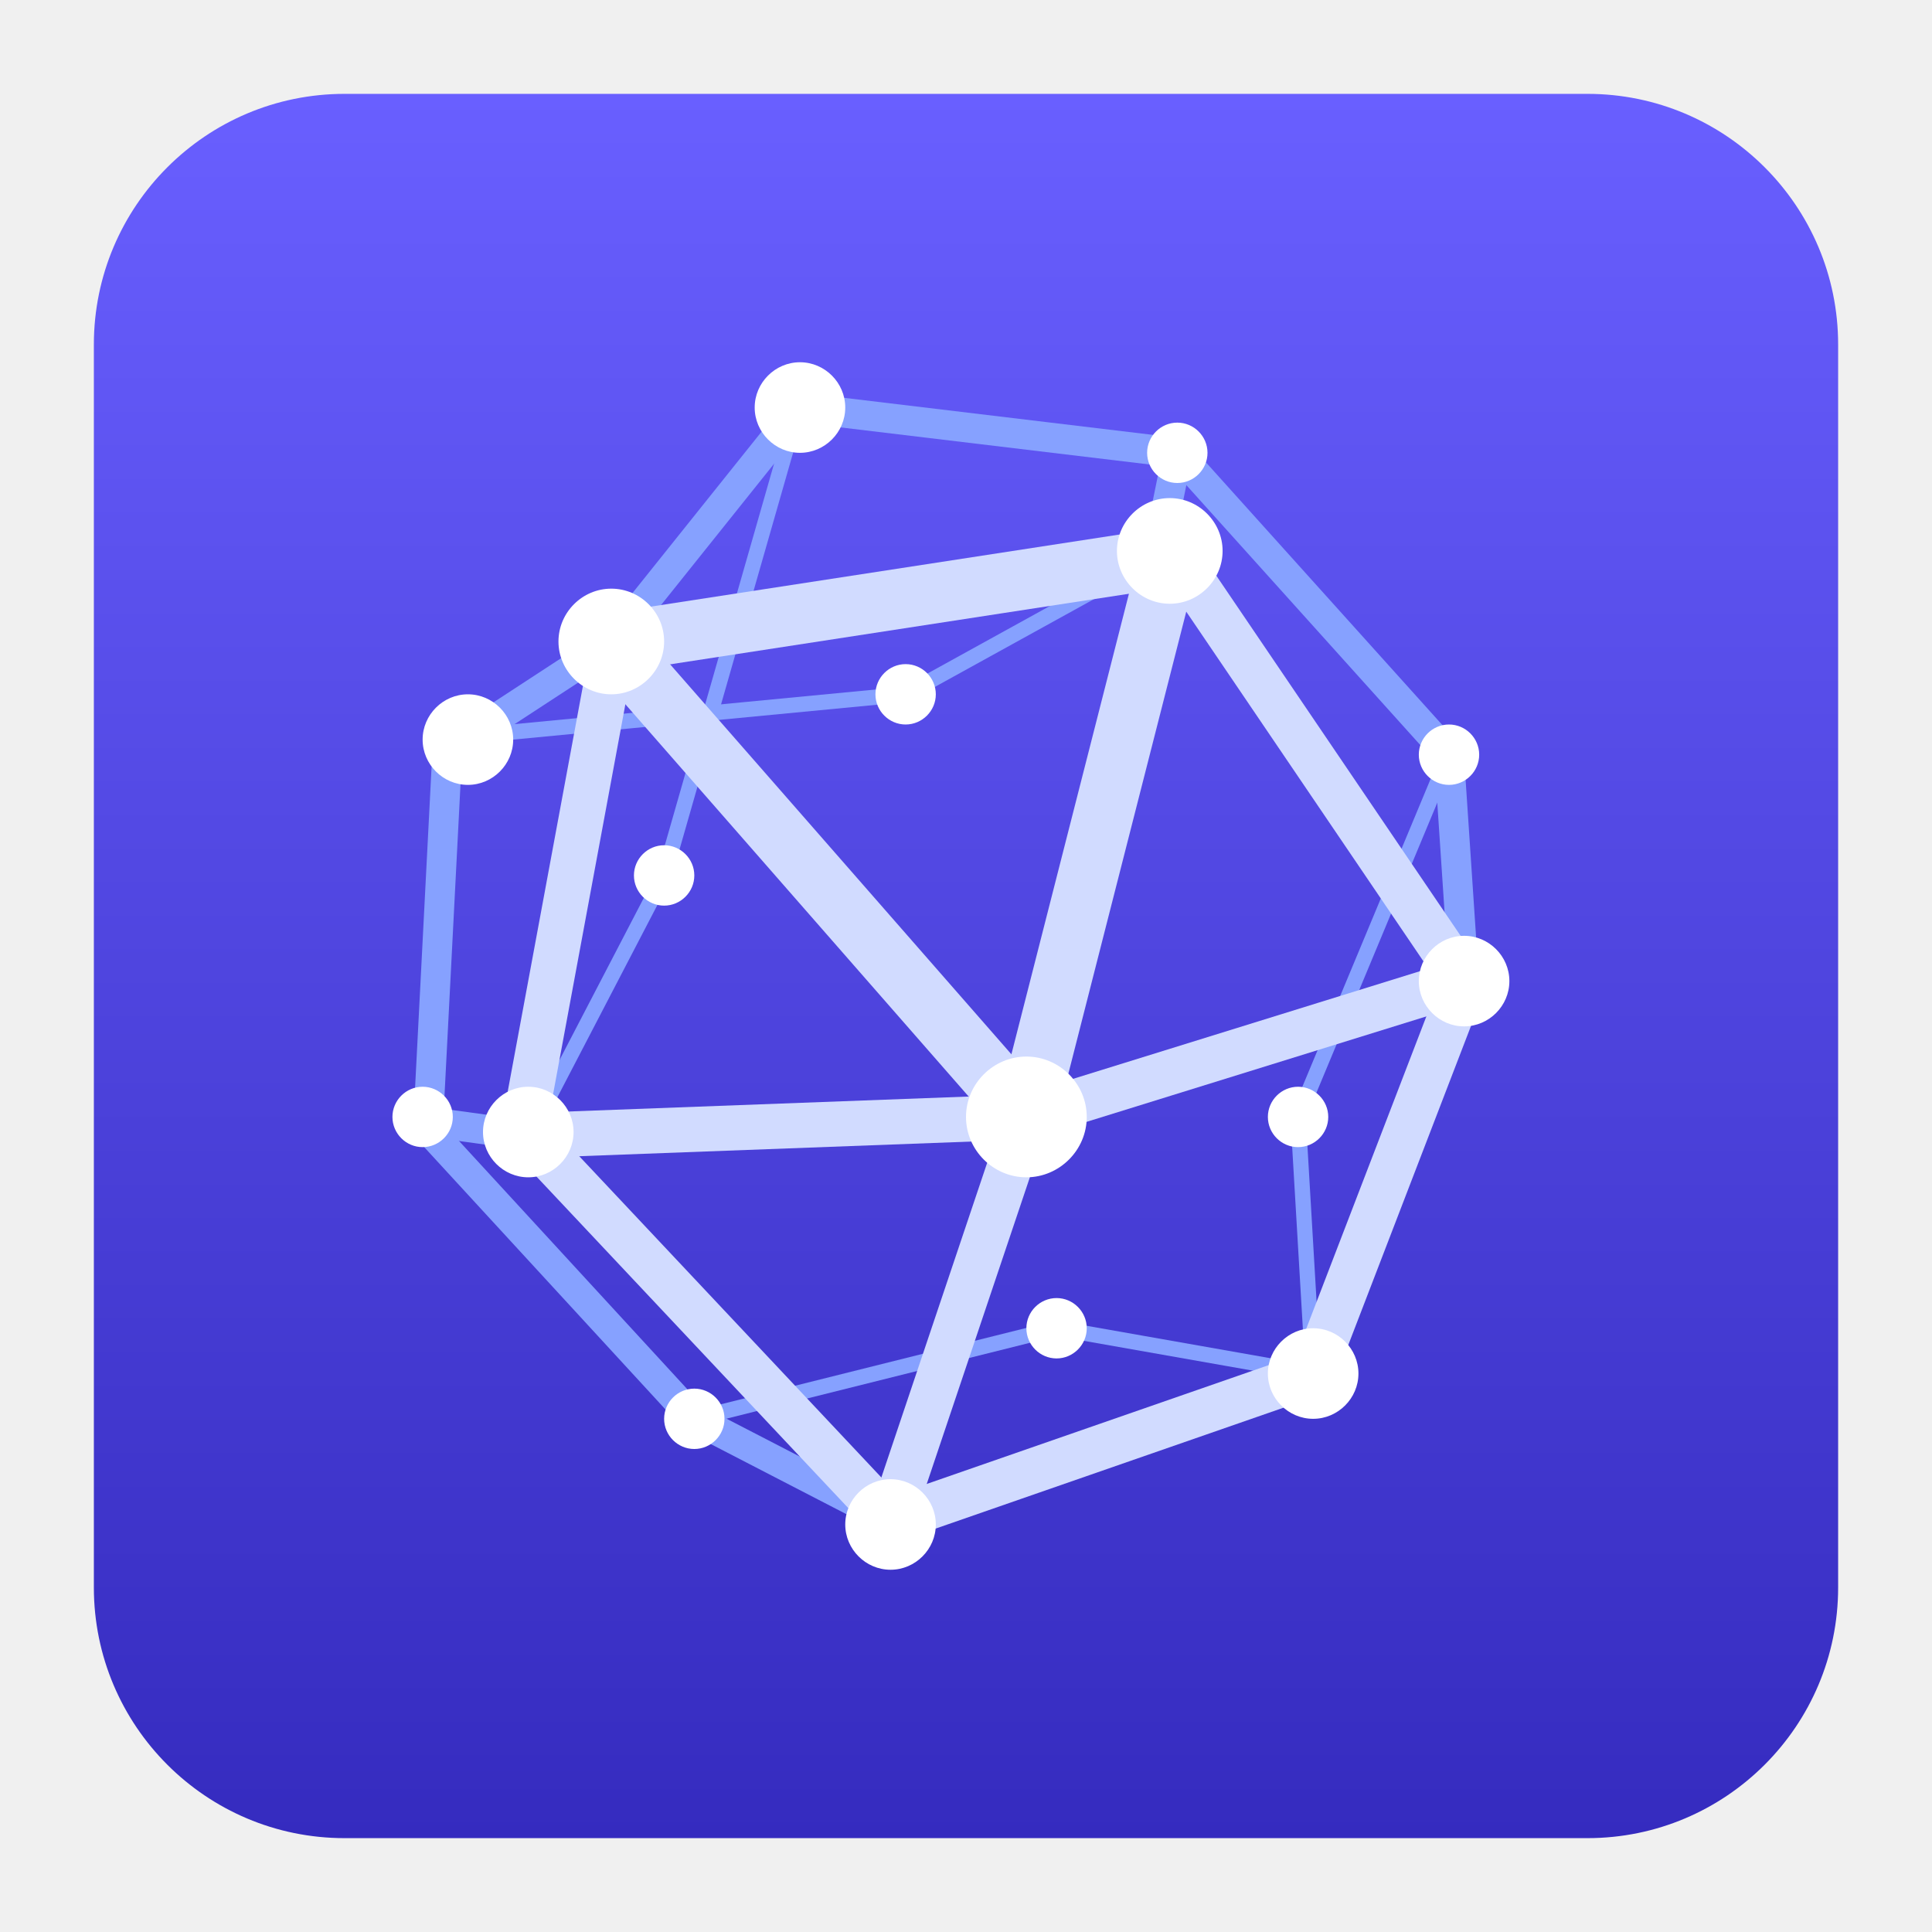
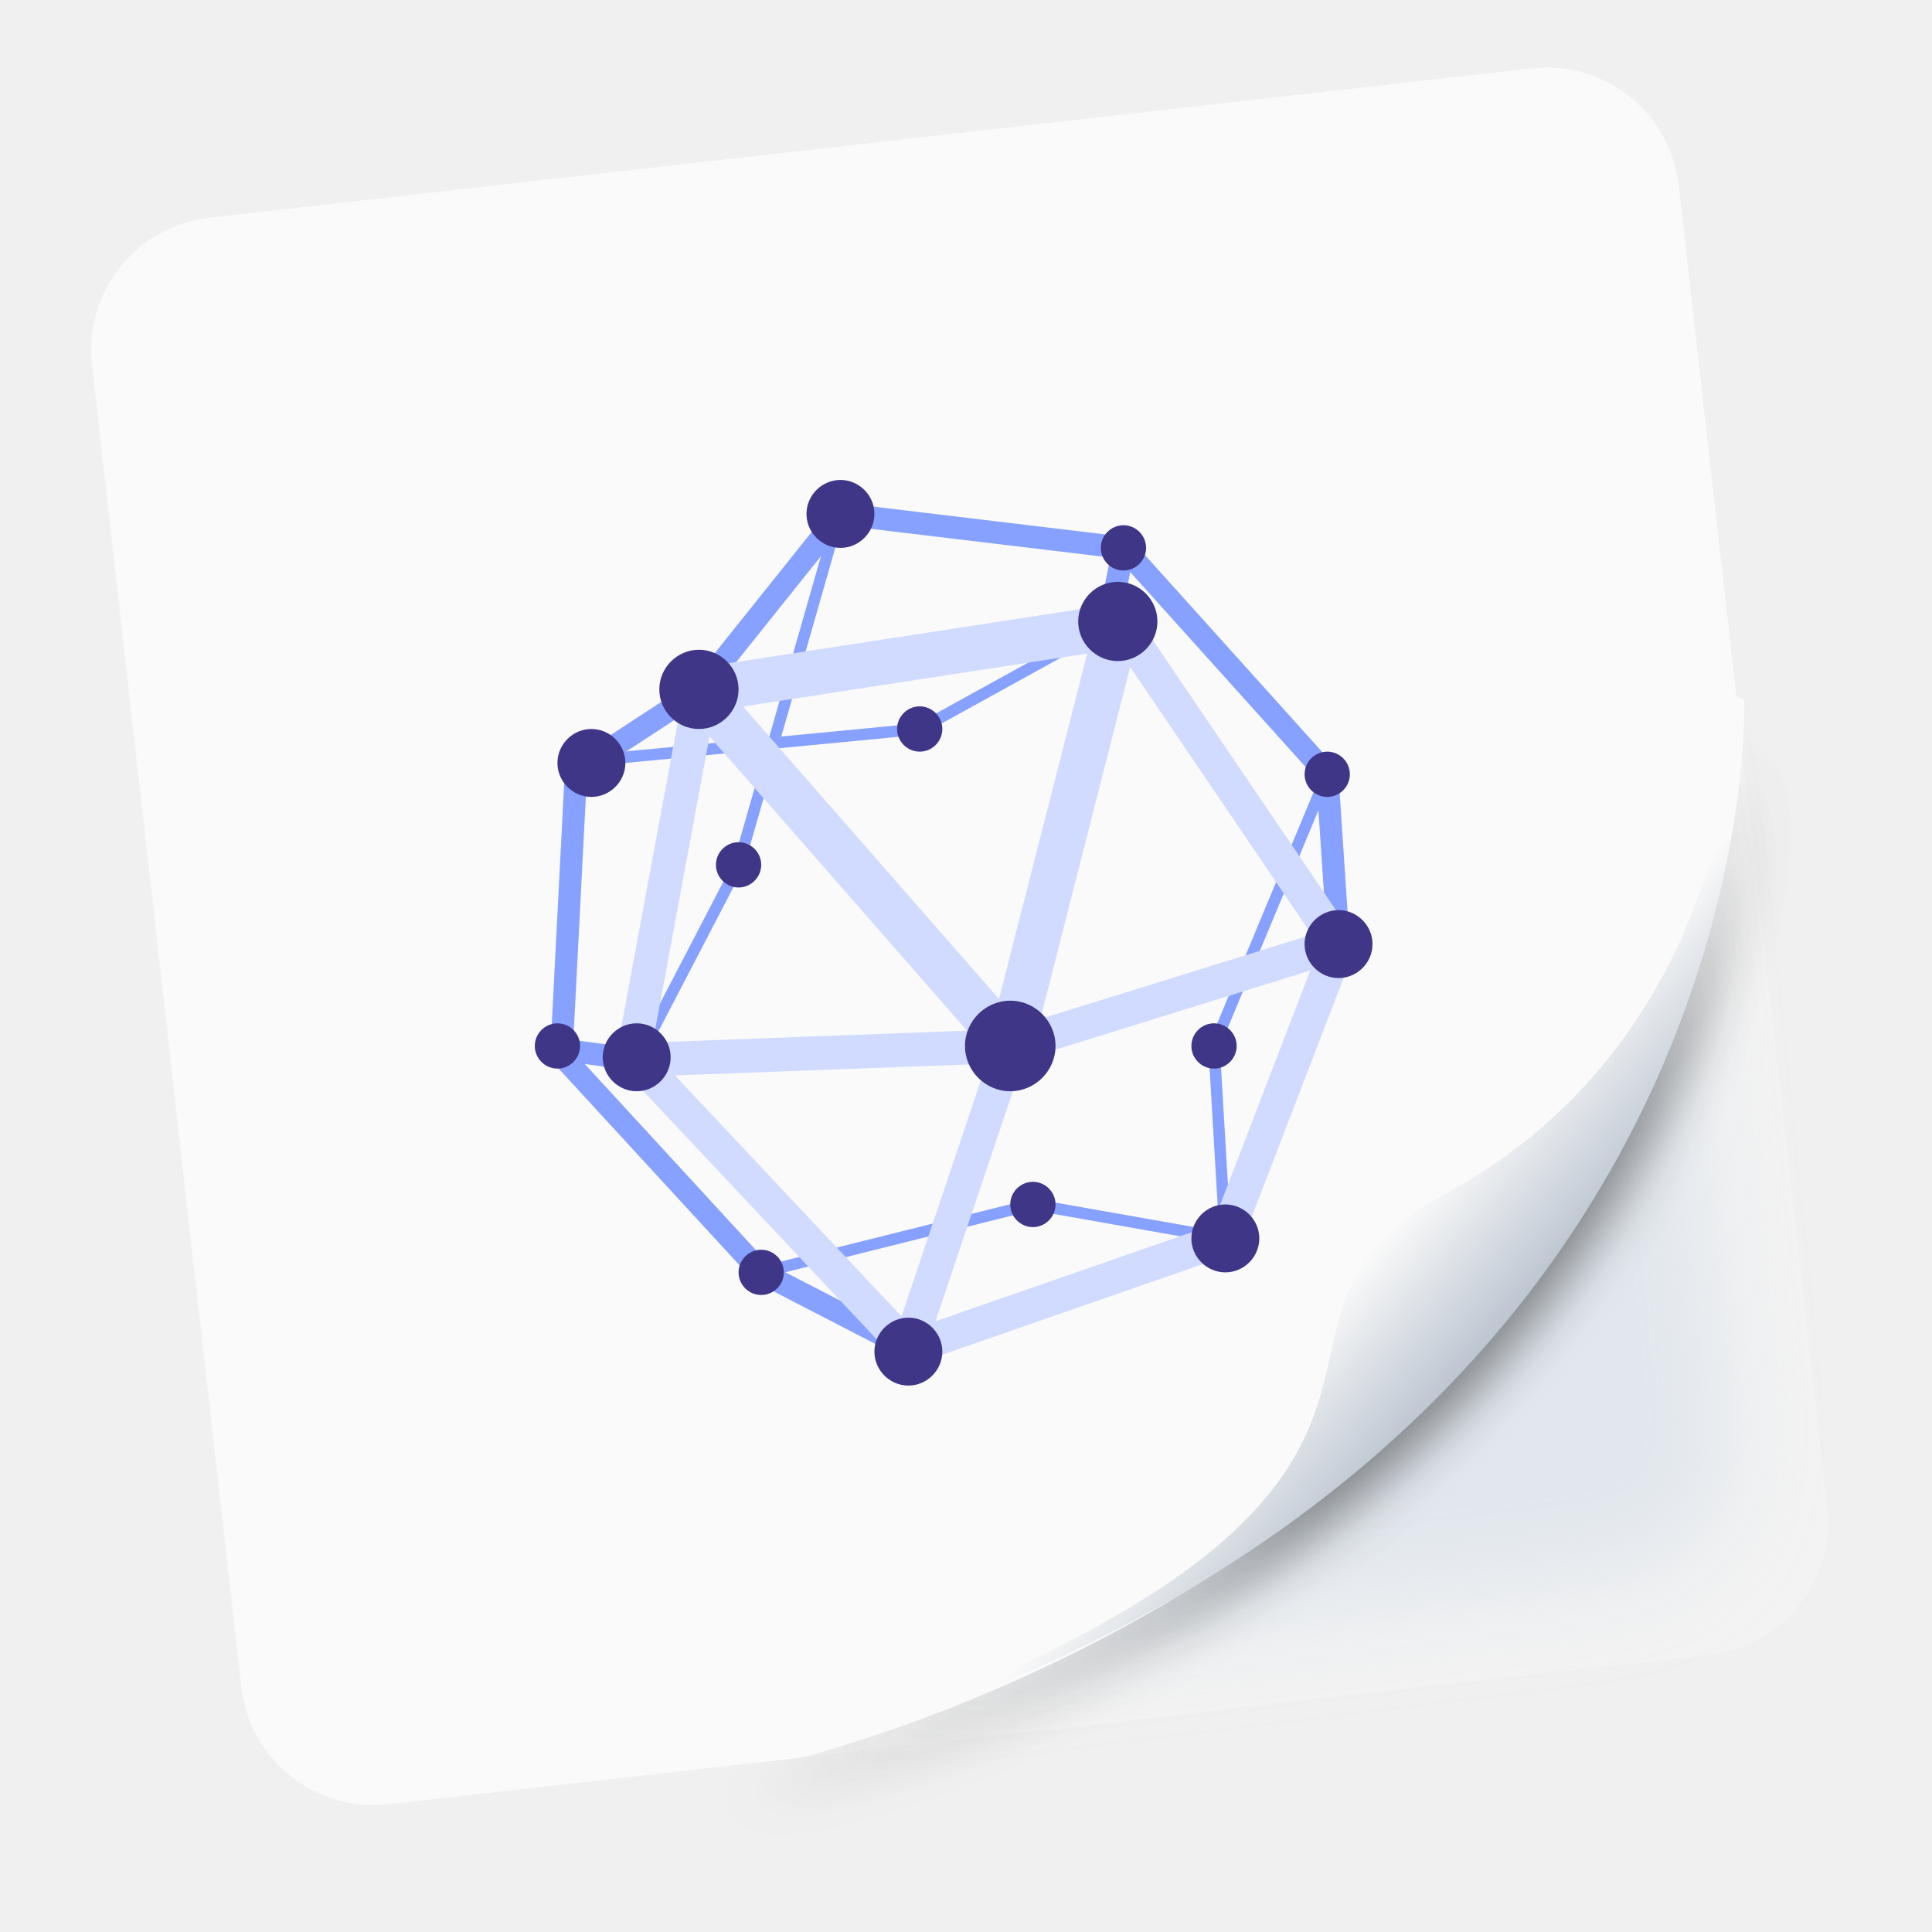
- <svg xmlns="http://www.w3.org/2000/svg" style="clip-rule:evenodd;fill-rule:evenodd" version="1.1" viewBox="0 0 48 48">
-   <path d="m45.668 8.56c0-3.438-2.79-6.228-6.228-6.228h-30.88c-3.438 0-6.228 2.79-6.228 6.228v30.88c0 3.438 2.79 6.228 6.228 6.228h30.88c3.438 0 6.228-2.79 6.228-6.228v-30.88z" style="fill:url(#_Linear1)" />
-   <path d="m36.375 24.375l-0.375-5.625" style="fill:none;stroke-width:.74px;stroke:#86a1ff" />
-   <path d="m32.25 27.75l3.75-9" style="fill:none;stroke-width:.38px;stroke:#86a1ff" />
-   <path d="m32.625 34.125l-0.375-6.375" style="fill:none;stroke-width:.38px;stroke:#86a1ff" />
-   <path d="m26.25 33l6.375 1.125" style="fill:none;stroke-width:.38px;stroke:#86a1ff" />
-   <path d="m22.13 37.772l-4.88-2.522" style="fill:none;stroke-width:.74px;stroke:#86a1ff" />
-   <path d="m17.25 35.25l9-2.25" style="fill:none;stroke-width:.38px;stroke:#86a1ff" />
-   <path d="m13.139 28.212l3.361-6.462" style="fill:none;stroke-width:.38px;stroke:#86a1ff" />
-   <path d="m11.65 18.29l3.545-2.315" style="fill:none;stroke-width:.74px;stroke:#86a1ff" />
-   <path d="m15.195 15.975l4.68-5.85" style="fill:none;stroke-width:.74px;stroke:#86a1ff" />
-   <path d="m22.5 17.25l6.525-3.6" style="fill:none;stroke-width:.38px;stroke:#86a1ff" />
-   <path d="m19.771 10.325l-3.271 11.425" style="fill:none;stroke-width:.38px;stroke:#86a1ff" />
-   <path d="m11.65 18.29l10.85-1.04" style="fill:none;stroke-width:.38px;stroke:#86a1ff" />
-   <path d="m29.089 13.685l-3.589 14.065" style="fill:none;stroke-width:1.49px;stroke:#d1dbff" />
-   <path d="m28.697 13.898l-13.502 2.077" style="fill:none;stroke-width:1.49px;stroke:#d1dbff" />
-   <path d="m25.5 27.75l-10.305-11.775" style="fill:none;stroke-width:1.49px;stroke:#d1dbff" />
-   <path d="m25.5 27.75l-3.37 10.022" style="fill:none;stroke-width:1.12px;stroke:#d1dbff" />
-   <path d="m12.932 28.477l2.453-13.23" style="fill:none;stroke-width:1.12px;stroke:#d1dbff" />
-   <path d="m22.13 37.772l-8.991-9.56" style="fill:none;stroke-width:1.12px;stroke:#d1dbff" />
-   <path d="m32.625 34.125l-10.495 3.647" style="fill:none;stroke-width:1.12px;stroke:#d1dbff" />
-   <path d="m36.375 24.375l-3.75 9.75" style="fill:none;stroke-width:1.12px;stroke:#d1dbff" />
-   <path d="m25.5 27.75l10.875-3.375" style="fill:none;stroke-width:1.12px;stroke:#d1dbff" />
-   <path d="m29.1 13.65l7.275 10.725" style="fill:none;stroke-width:1.12px;stroke:#d1dbff" />
-   <path d="m13.139 28.212l12.361-0.462" style="fill:none;stroke-width:1.12px;stroke:#d1dbff" />
-   <path d="m10.437 27.842l6.813 7.408" style="fill:none;stroke-width:.74px;stroke:#86a1ff" />
-   <path d="m11.14 18.138l-0.499 9.703" style="fill:none;stroke-width:.74px;stroke:#86a1ff" />
-   <path d="m19.875 10.125l9.375 1.125" style="fill:none;stroke-width:.74px;stroke:#86a1ff" />
-   <path d="m36 18.75l-6.75-7.5" style="fill:none;stroke-width:.74px;stroke:#86a1ff" />
-   <path d="m28.77 13.66l0.588-2.891" style="fill:none;stroke-width:.74px;stroke:#86a1ff" />
-   <path d="m13.139 28.212l-2.702-0.37" style="fill:none;stroke-width:.74px;stroke:#86a1ff" />
-   <path d="m19.875 9c-0.617 0-1.125 0.508-1.125 1.125s0.508 1.125 1.125 1.125 1.125-0.508 1.125-1.125-0.508-1.125-1.125-1.125zm9.375 1.5c-0.412 0-0.75 0.338-0.75 0.75s0.338 0.75 0.75 0.75 0.75-0.338 0.75-0.75-0.338-0.75-0.75-0.75zm-0.188 1.875c-0.72 0-1.312 0.592-1.312 1.313 0 0.72 0.593 1.312 1.313 1.312s1.312-0.592 1.312-1.313c0-0.72-0.593-1.312-1.313-1.312zm-13.875 2.25c-0.72 0-1.312 0.592-1.312 1.313 0 0.719 0.592 1.312 1.312 1.312s1.313-0.593 1.313-1.313-0.592-1.312-1.313-1.312zm7.313 1.875c-0.412 0-0.75 0.338-0.75 0.75s0.338 0.75 0.75 0.75 0.75-0.338 0.75-0.75-0.338-0.75-0.75-0.75zm-10.875 0.75c-0.617 0-1.125 0.508-1.125 1.125s0.508 1.125 1.125 1.125 1.125-0.508 1.125-1.125-0.508-1.125-1.125-1.125zm24.375 0.75c-0.412 0-0.75 0.338-0.75 0.75s0.338 0.75 0.75 0.75 0.75-0.338 0.75-0.75-0.338-0.75-0.75-0.75zm-19.5 3c-0.412 0-0.75 0.338-0.75 0.75s0.338 0.75 0.75 0.75 0.75-0.338 0.75-0.75-0.338-0.75-0.75-0.75zm19.875 2.25c-0.617 0-1.125 0.508-1.125 1.125s0.508 1.125 1.125 1.125 1.125-0.508 1.125-1.125-0.508-1.125-1.125-1.125zm-10.875 3c-0.823 0-1.5 0.677-1.5 1.5s0.677 1.5 1.5 1.5 1.5-0.677 1.5-1.5-0.677-1.5-1.5-1.5zm-15 0.75c-0.412 0-0.75 0.338-0.75 0.75s0.338 0.75 0.75 0.75 0.75-0.338 0.75-0.75-0.338-0.75-0.75-0.75zm2.625 0c-0.617 0-1.125 0.508-1.125 1.125s0.508 1.125 1.125 1.125 1.125-0.508 1.125-1.125-0.508-1.125-1.125-1.125zm19.125 0c-0.412 0-0.75 0.338-0.75 0.75s0.338 0.75 0.75 0.75 0.75-0.338 0.75-0.75-0.338-0.75-0.75-0.75zm-6 5.25c-0.412 0-0.75 0.338-0.75 0.75s0.338 0.75 0.75 0.75 0.75-0.338 0.75-0.75-0.338-0.75-0.75-0.75zm6.375 0.75c-0.617 0-1.125 0.508-1.125 1.125s0.508 1.125 1.125 1.125 1.125-0.508 1.125-1.125-0.508-1.125-1.125-1.125zm-15.375 1.5c-0.412 0-0.75 0.338-0.75 0.75s0.338 0.75 0.75 0.75 0.75-0.338 0.75-0.75-0.338-0.75-0.75-0.75zm4.875 2.25c-0.617 0-1.125 0.508-1.125 1.125s0.508 1.125 1.125 1.125 1.125-0.508 1.125-1.125-0.508-1.125-1.125-1.125z" style="fill-rule:nonzero;fill:#fff" />
-   <defs>
-     <linearGradient id="_Linear1" x2="1" gradientTransform="matrix(2.65356e-15,-43.336,43.336,2.65356e-15,-149.344,45.668)" gradientUnits="userSpaceOnUse">
-       <stop style="stop-color:#352bbf" offset="0" />
-       <stop style="stop-color:#695fff" offset="1" />
+ <svg xmlns="http://www.w3.org/2000/svg" width="64" height="64" version="1.1" id="svg85">
+   <defs id="defs25">
+     <style type="text/css" id="style4" />
+     <style type="text/css" id="style6" />
+     <style type="text/css" id="style8" />
+     <style type="text/css" id="style10" />
+     <style type="text/css" id="style12" />
+     <linearGradient id="linearGradient938" x1="80.368" x2="82.141" y1="13.177" y2="14.704" gradientTransform="matrix(3.6342 0 0 3.6342 -246.71 -6.3936)" gradientUnits="userSpaceOnUse">
+       <stop stop-color="#fafafa" offset="0" id="stop14" />
+       <stop stop-color="#90a0b3" offset="1" id="stop16" />
    </linearGradient>
+     <filter id="filter1066" x="-.064" y="-.057" width="1.128" height="1.113" color-interpolation-filters="sRGB">
+       <feGaussianBlur stdDeviation="0.227" id="feGaussianBlur19" />
+     </filter>
+     <filter id="filter1100" x="-.122" y="-.118" width="1.244" height="1.237" color-interpolation-filters="sRGB">
+       <feGaussianBlur stdDeviation="0.476" id="feGaussianBlur22" />
+     </filter>
  </defs>
+   <g transform="matrix(3.7796 0 0 3.7796 86.509 6.5083)" fill="#5e4aa6" stroke-width=".265" id="g57">
+     <g transform="translate(-.0272 .0065001)" id="g35">
+       <circle cx="-330.35" cy="-328.38" r="0" id="circle27" />
+       <circle cx="-312.11" cy="-326.25" r="0" id="circle29" />
+       <circle cx="-306.02" cy="-333.07" r="0" id="circle31" />
+       <circle cx="-308.84" cy="-326.01" r="0" id="circle33" />
+     </g>
+     <g transform="translate(-.0272 .0065001)" id="g45">
+       <circle cx="-330.35" cy="-328.38" r="0" id="circle37" />
+       <circle cx="-312.11" cy="-326.25" r="0" id="circle39" />
+       <circle cx="-306.02" cy="-333.07" r="0" id="circle41" />
+       <circle cx="-308.84" cy="-326.01" r="0" id="circle43" />
+     </g>
+     <g transform="translate(-.02705 .0064503)" id="g55">
+       <circle cx="-330.35" cy="-328.38" r="0" id="circle47" />
+       <circle cx="-312.11" cy="-326.25" r="0" id="circle49" />
+       <circle cx="-306.02" cy="-333.07" r="0" id="circle51" />
+       <circle cx="-308.84" cy="-326.01" r="0" id="circle53" />
+     </g>
+   </g>
+   <style type="text/css" id="style59">.st0{opacity:0.15;fill:#45413C;}
+ 	.st1{fill:#FFE500;}
+ 	.st2{fill:#EBCB00;}
+ 	.st3{fill:none;stroke:#45413C;stroke-linecap:round;stroke-linejoin:round;stroke-miterlimit:10;}
+ 	.st4{fill:#FFAA54;}
+ 	.st5{fill:#FF8A14;}
+ 	.st6{fill:#FFB0CA;stroke:#45413C;stroke-linecap:round;stroke-linejoin:round;stroke-miterlimit:10;}
+ 	.st7{fill:#FF87AF;stroke:#45413C;stroke-linecap:round;stroke-linejoin:round;stroke-miterlimit:10;}
+ 	.st8{fill:#FFCC99;}
+ 	.st9{fill:#FFFFFF;}
+ 	.st10{fill:#F0F0F0;}
+ 	.st11{fill:#BF8256;}
+ 	.st12{fill:#915E3A;}
+ 	.st13{fill:#DEA47A;}
+ 	.st14{fill:#F0D5A8;}
+ 	.st15{fill:#DEBB7E;}
+ 	.st16{fill:#F7E5C6;}
+ 	.st17{fill:#FF8A14;stroke:#45413C;stroke-linecap:round;stroke-linejoin:round;stroke-miterlimit:10;}
+ 	.st18{fill:#FFF5E3;}
+ 	.st19{fill:#FFF48C;}
+ 	.st20{fill:#FFFACF;}
+ 	.st21{fill:#FFFCE5;}
+ 	.st22{fill:#FF87AF;}
+ 	.st23{fill:#FFB0CA;}
+ 	.st24{fill:#FFE500;stroke:#45413C;stroke-linecap:round;stroke-linejoin:round;stroke-miterlimit:10;}
+ 	.st25{fill:#9CEB60;stroke:#45413C;stroke-linecap:round;stroke-linejoin:round;stroke-miterlimit:10;}
+ 	.st26{fill:#FFFACF;stroke:#45413C;stroke-linecap:round;stroke-linejoin:round;stroke-miterlimit:10;}
+ 	.st27{fill:#00F5BC;stroke:#45413C;stroke-linecap:round;stroke-linejoin:round;stroke-miterlimit:10;}
+ 	.st28{fill:#BF8256;stroke:#45413C;stroke-linecap:round;stroke-linejoin:round;stroke-miterlimit:10;}
+ 	.st29{fill:#FFE3CF;stroke:#45413C;stroke-linecap:round;stroke-linejoin:round;stroke-miterlimit:10;}
+ 	.st30{fill:#FF6242;}
+ 	.st31{fill:#FF866E;}
+ 	.st32{fill:none;stroke:#E04122;stroke-linecap:round;stroke-linejoin:round;stroke-miterlimit:10;}
+ 	.st33{fill:#FFFEF2;stroke:#45413C;stroke-linecap:round;stroke-linejoin:round;stroke-miterlimit:10;}
+ 	.st34{fill:#FF6242;stroke:#45413C;stroke-linecap:round;stroke-linejoin:round;stroke-miterlimit:10;}
+ 	.st35{fill:#FFA694;}
+ 	.st36{fill:#FFFFFF;stroke:#45413C;stroke-linecap:round;stroke-linejoin:round;stroke-miterlimit:10;}
+ 	.st37{fill:#FFFEF2;}
+ 	.st38{fill:#FF6196;}
+ 	.st39{fill:#B89558;}
+ 	.st40{fill:none;stroke:#915E3A;stroke-linecap:round;stroke-linejoin:round;stroke-miterlimit:10;}
+ 	.st41{fill:#DEBB7E;stroke:#45413C;stroke-linecap:round;stroke-linejoin:round;stroke-miterlimit:10;}
+ 	.st42{fill:#6DD627;stroke:#45413C;stroke-linecap:round;stroke-linejoin:round;stroke-miterlimit:10;}
+ 	.st43{fill:#E5F8FF;}
+ 	.st44{fill:#E8F4FA;}
+ 	.st45{fill:#E8F4FA;stroke:#45413C;stroke-linecap:round;stroke-linejoin:round;stroke-miterlimit:10;}
+ 	.st46{fill:#FFCCDD;}
+ 	.st47{fill:#E5F8FF;stroke:#45413C;stroke-linecap:round;stroke-linejoin:round;stroke-miterlimit:10;}
+ 	.st48{fill:#00B8F0;stroke:#45413C;stroke-linecap:round;stroke-linejoin:round;stroke-miterlimit:10;}
+ 	.st49{fill:#00B8F0;}
+ 	.st50{fill:#4ACFFF;}
+ 	.st51{fill:#E04122;}
+ 	.st52{fill:#E04122;stroke:#45413C;stroke-linecap:round;stroke-linejoin:round;stroke-miterlimit:10;}
+ 	.st53{fill:#87898C;}
+ 	.st54{fill:#BDBEC0;}
+ 	.st55{fill:#656769;}
+ 	.st56{fill:#525252;}
+ 	.st57{fill:#FFF48C;stroke:#45413C;stroke-linecap:round;stroke-linejoin:round;stroke-miterlimit:10;}
+ 	.st58{fill:#6DD627;}
+ 	.st59{fill:#EB6D00;}
+ 	.st60{fill:#46B000;}
+ 	.st61{fill:#80DDFF;}
+ 	.st62{fill:#DAEDF7;}
+ 	.st63{fill:#BF8DF2;stroke:#45413C;stroke-linecap:round;stroke-linejoin:round;stroke-miterlimit:10;}
+ 	.st64{fill:#9F5AE5;stroke:#45413C;stroke-linecap:round;stroke-linejoin:round;stroke-miterlimit:10;}
+ 	.st65{fill:#C8FFA1;}
+ 	.st66{fill:#E4FFD1;}
+ 	.st67{fill:#9CEB60;}
+ 	.st68{fill:#E5FEFF;}
+ 	.st69{fill:#B8ECFF;}
+ 	.st70{fill:#E0E0E0;stroke:#45413C;stroke-linecap:round;stroke-linejoin:round;stroke-miterlimit:10;}
+ 	.st71{fill:#E0E0E0;}
+ 	.st72{fill:none;stroke:#4F4B45;stroke-linejoin:round;stroke-miterlimit:10;}
+ 	.st73{fill:none;stroke:#4F4B45;stroke-linecap:round;stroke-linejoin:round;stroke-miterlimit:10;}
+ 	.st74{fill:#E0366F;stroke:#45413C;stroke-linecap:round;stroke-linejoin:round;stroke-miterlimit:10;}
+ 	.st75{fill:none;stroke:#45413C;stroke-miterlimit:10;}
+ 	.st76{fill:#FF866E;stroke:#45413C;stroke-linecap:round;stroke-linejoin:round;stroke-miterlimit:10;}
+ 	.st77{fill:#45413C;stroke:#45413C;stroke-linecap:round;stroke-linejoin:round;stroke-miterlimit:10;}
+ 	.st78{fill:#9F5AE5;}
+ 	.st79{fill:#803EC2;}
+ 	.st80{fill:#803EC2;stroke:#45413C;stroke-linecap:round;stroke-linejoin:round;stroke-miterlimit:10;}
+ 	.st81{fill:#BF8DF2;}
+ 	.st82{fill:#FFAA54;stroke:#45413C;stroke-linecap:round;stroke-linejoin:round;stroke-miterlimit:10;}
+ 	.st83{fill:none;stroke:#45413C;stroke-linejoin:round;stroke-miterlimit:10;}
+ 	.st84{fill:#FFCCDD;stroke:#45413C;stroke-linecap:round;stroke-linejoin:round;stroke-miterlimit:10;}
+ 	.st85{fill:#FF6196;stroke:#45413C;stroke-linecap:round;stroke-linejoin:round;stroke-miterlimit:10;}
+ 	.st86{fill:#FFE5EE;}
+ 	.st87{fill:#F7E5C6;stroke:#45413C;stroke-linecap:round;stroke-linejoin:round;stroke-miterlimit:10;}
+ 	.st88{fill:#E5FFF9;}
+ 	.st89{fill:none;stroke:#45413C;stroke-width:1.006;stroke-linecap:round;stroke-linejoin:round;stroke-miterlimit:10;}
+ 	.st90{fill:#4AEFF7;}
+ 	.st91{fill:#A6FBFF;}
+ 	.st92{fill:#E5FEFF;stroke:#45413C;stroke-linecap:round;stroke-linejoin:round;stroke-miterlimit:10;}
+ 	.st93{fill:#46B000;stroke:#45413C;stroke-linecap:round;stroke-linejoin:round;stroke-miterlimit:10;}
+ 	.st94{fill:#FFFFFF;stroke:#45413C;stroke-linejoin:round;stroke-miterlimit:10;}
+ 	.st95{fill:#FFFFFF;stroke:#45413C;stroke-miterlimit:10;}
+ 	.st96{fill:#009FD9;}
+ 	.st97{fill:#00DFEB;}
+ 	.st98{fill:#C0DCEB;stroke:#45413C;stroke-linecap:round;stroke-linejoin:round;stroke-miterlimit:10;}
+ 	.st99{fill:#00DFEB;stroke:#45413C;stroke-linecap:round;stroke-linejoin:round;stroke-miterlimit:10;}
+ 	.st100{fill:#FFE5EE;stroke:#45413C;stroke-linecap:round;stroke-linejoin:round;stroke-miterlimit:10;}
+ 	.st101{fill:#8CA4B8;}
+ 	.st102{fill:#ADC4D9;}
+ 	.st103{fill:#656769;stroke:#45413C;stroke-linecap:round;stroke-linejoin:round;stroke-miterlimit:10;}
+ 	.st104{fill:#F0F0F0;stroke:#45413C;stroke-linecap:round;stroke-linejoin:round;stroke-miterlimit:10;}
+ 	.st105{fill:#C0DCEB;}
+ 	.st106{fill:#45413C;}
+ 	.st107{fill:#FFCABF;}
+ 	.st108{fill:#87898C;stroke:#45413C;stroke-linecap:round;stroke-linejoin:round;stroke-miterlimit:10;}
+ 	.st109{fill:#EBCB00;stroke:#45413C;stroke-linecap:round;stroke-linejoin:round;stroke-miterlimit:10;}</style>
+   <circle cx="-1248.7" cy="-1241.6" r="0" fill="#5e4aa6" id="circle61" />
+   <g transform="matrix(3.7796 0 0 3.7796 -5.9149e-5 -2.9142e-5)" fill="#5e4aa6" stroke-width=".265" id="g69">
+     <circle cx="-330.38" cy="-328.5" r="0" id="circle63" />
+     <circle cx="-39.462" cy="6.311" r="0" fill-rule="evenodd" id="circle65" />
+     <circle cx="-330.38" cy="-328.5" r="0" image-rendering="optimizeSpeed" id="circle67" />
+   </g>
+   <rect transform="rotate(-6.4422)" x="1.653" y="7.943" width="52.884" height="52.884" ry="4.411" fill="#f3f3f3" stroke-width="3.634" id="rect71" />
+   <path transform="matrix(3.9047 0 0 3.6648 -168.12 -11.586)" d="m57.818 9.829s0.054 3.078-2.664 4.541c-2.245 1.208 0.939 2.689-5.86 5.099 8.851-2.575 8.524-9.64 8.524-9.64z" fill="#141414" filter="url(#filter1066)" opacity=".3" id="path73" />
+   <path transform="matrix(3.1593 0 0 3.4556 -127.22 -11.477)" d="m57.594 9.732c-0.154 5.725-5.052 8.686-8.523 9.64l8.286-0.936c0.668-0.075 1.145-0.674 1.07-1.343z" fill="#9cb8d7" filter="url(#filter1100)" opacity=".2" id="path75" />
+   <path transform="matrix(3.794 0 0 3.5353 -161.57 -9.8822)" d="m57.818 9.829s0.054 3.078-2.664 4.541c-2.245 1.208 0.939 2.689-5.86 5.099 8.851-2.575 8.524-9.64 8.524-9.64z" fill="#141414" filter="url(#filter1066)" opacity=".3" id="path77" />
+   <path d="m51.629 2.257c-0.292-0.026-0.592-0.023-0.896 0.011l-43.787 4.945c-2.428 0.274-4.163 2.449-3.889 4.877l4.945 43.787c0.274 2.428 2.449 4.162 4.877 3.888l13.693-1.546c12.616-3.47 30.399-14.233 30.957-35.029l3.024 26.752-4.943-43.787c-0.24-2.125-1.936-3.719-3.983-3.901z" fill="#fafafa" stroke-width="3.634" id="path79" />
+   <path d="m57.525 23.062s0.195 11.187-9.68 16.502c-8.159 4.391 3.411 9.773-21.296 18.531 32.165-9.357 31.232-34.905 31.232-34.905z" fill="url(#linearGradient938)" stroke-width="3.634" id="path81" />
+   <path d="m 44.341,31.274 -0.375,-5.625" style="clip-rule:evenodd;fill:none;fill-rule:evenodd;stroke:#86a1ff;stroke-width:0.74px" id="path4" />
+   <path d="m 40.216,34.649 3.75,-9" style="clip-rule:evenodd;fill:none;fill-rule:evenodd;stroke:#86a1ff;stroke-width:0.38px" id="path6" />
+   <path d="m 40.591,41.024 -0.375,-6.375" style="clip-rule:evenodd;fill:none;fill-rule:evenodd;stroke:#86a1ff;stroke-width:0.38px" id="path8" />
+   <path d="m 34.216,39.899 6.375,1.125" style="clip-rule:evenodd;fill:none;fill-rule:evenodd;stroke:#86a1ff;stroke-width:0.38px" id="path10" />
+   <path d="m 30.096,44.671 -4.88,-2.522" style="clip-rule:evenodd;fill:none;fill-rule:evenodd;stroke:#86a1ff;stroke-width:0.74px" id="path12" />
+   <path d="m 25.216,42.149 9,-2.25" style="clip-rule:evenodd;fill:none;fill-rule:evenodd;stroke:#86a1ff;stroke-width:0.38px" id="path14" />
+   <path d="m 21.105,35.111 3.361,-6.462" style="clip-rule:evenodd;fill:none;fill-rule:evenodd;stroke:#86a1ff;stroke-width:0.38px" id="path16" />
+   <path d="m 19.616,25.189 3.545,-2.315" style="clip-rule:evenodd;fill:none;fill-rule:evenodd;stroke:#86a1ff;stroke-width:0.74px" id="path18" />
+   <path d="m 23.161,22.874 4.68,-5.85" style="clip-rule:evenodd;fill:none;fill-rule:evenodd;stroke:#86a1ff;stroke-width:0.74px" id="path20" />
+   <path d="m 30.466,24.149 6.525,-3.6" style="clip-rule:evenodd;fill:none;fill-rule:evenodd;stroke:#86a1ff;stroke-width:0.38px" id="path22" />
+   <path d="m 27.737,17.224 -3.271,11.425" style="clip-rule:evenodd;fill:none;fill-rule:evenodd;stroke:#86a1ff;stroke-width:0.38px" id="path24" />
+   <path d="m 19.616,25.189 10.85,-1.04" style="clip-rule:evenodd;fill:none;fill-rule:evenodd;stroke:#86a1ff;stroke-width:0.38px" id="path26" />
+   <path d="m 37.055,20.584 -3.589,14.065" style="clip-rule:evenodd;fill:none;fill-rule:evenodd;stroke:#d1dbff;stroke-width:1.49px" id="path28" />
+   <path d="m 36.663,20.797 -13.502,2.077" style="clip-rule:evenodd;fill:none;fill-rule:evenodd;stroke:#d1dbff;stroke-width:1.49px" id="path30" />
+   <path d="m 33.466,34.649 -10.305,-11.775" style="clip-rule:evenodd;fill:none;fill-rule:evenodd;stroke:#d1dbff;stroke-width:1.49px" id="path32" />
+   <path d="m 33.466,34.649 -3.37,10.022" style="clip-rule:evenodd;fill:none;fill-rule:evenodd;stroke:#d1dbff;stroke-width:1.12px" id="path34" />
+   <path d="m 20.898,35.376 2.453,-13.23" style="clip-rule:evenodd;fill:none;fill-rule:evenodd;stroke:#d1dbff;stroke-width:1.12px" id="path36" />
+   <path d="m 30.096,44.671 -8.991,-9.56" style="clip-rule:evenodd;fill:none;fill-rule:evenodd;stroke:#d1dbff;stroke-width:1.12px" id="path38" />
+   <path d="m 40.591,41.024 -10.495,3.647" style="clip-rule:evenodd;fill:none;fill-rule:evenodd;stroke:#d1dbff;stroke-width:1.12px" id="path40" />
+   <path d="m 44.341,31.274 -3.75,9.75" style="clip-rule:evenodd;fill:none;fill-rule:evenodd;stroke:#d1dbff;stroke-width:1.12px" id="path42" />
+   <path d="m 33.466,34.649 10.875,-3.375" style="clip-rule:evenodd;fill:none;fill-rule:evenodd;stroke:#d1dbff;stroke-width:1.12px" id="path44" />
+   <path d="m 37.066,20.549 7.275,10.725" style="clip-rule:evenodd;fill:none;fill-rule:evenodd;stroke:#d1dbff;stroke-width:1.12px" id="path46" />
+   <path d="m 21.105,35.111 12.361,-0.462" style="clip-rule:evenodd;fill:none;fill-rule:evenodd;stroke:#d1dbff;stroke-width:1.12px" id="path48" />
+   <path d="m 18.403,34.741 6.813,7.408" style="clip-rule:evenodd;fill:none;fill-rule:evenodd;stroke:#86a1ff;stroke-width:0.74px" id="path50" />
+   <path d="m 19.106,25.037 -0.499,9.703" style="clip-rule:evenodd;fill:none;fill-rule:evenodd;stroke:#86a1ff;stroke-width:0.74px" id="path52" />
+   <path d="m 27.841,17.024 9.375,1.125" style="clip-rule:evenodd;fill:none;fill-rule:evenodd;stroke:#86a1ff;stroke-width:0.74px" id="path54" />
+   <path d="m 43.966,25.649 -6.75,-7.5" style="clip-rule:evenodd;fill:none;fill-rule:evenodd;stroke:#86a1ff;stroke-width:0.74px" id="path56" />
+   <path d="m 36.736,20.559 0.588,-2.891" style="clip-rule:evenodd;fill:none;fill-rule:evenodd;stroke:#86a1ff;stroke-width:0.74px" id="path58" />
+   <path d="m 21.105,35.111 -2.702,-0.37" style="clip-rule:evenodd;fill:none;fill-rule:evenodd;stroke:#86a1ff;stroke-width:0.74px" id="path60" />
+   <path d="m 27.841,15.899 c -0.617,0 -1.125,0.508 -1.125,1.125 0,0.617 0.508,1.125 1.125,1.125 0.617,0 1.125,-0.508 1.125,-1.125 0,-0.617 -0.508,-1.125 -1.125,-1.125 z m 9.375,1.5 c -0.412,0 -0.75,0.338 -0.75,0.75 0,0.412 0.338,0.75 0.75,0.75 0.412,0 0.75,-0.338 0.75,-0.75 0,-0.412 -0.338,-0.75 -0.75,-0.75 z m -0.188,1.875 c -0.72,0 -1.312,0.592 -1.312,1.313 0,0.72 0.593,1.312 1.313,1.312 0.72,0 1.312,-0.592 1.312,-1.313 0,-0.72 -0.593,-1.312 -1.313,-1.312 z m -13.875,2.25 c -0.72,0 -1.312,0.592 -1.312,1.313 0,0.719 0.592,1.312 1.312,1.312 0.72,0 1.313,-0.593 1.313,-1.313 0,-0.72 -0.592,-1.312 -1.313,-1.312 z m 7.313,1.875 c -0.412,0 -0.75,0.338 -0.75,0.75 0,0.412 0.338,0.75 0.75,0.75 0.412,0 0.75,-0.338 0.75,-0.75 0,-0.412 -0.338,-0.75 -0.75,-0.75 z m -10.875,0.75 c -0.617,0 -1.125,0.508 -1.125,1.125 0,0.617 0.508,1.125 1.125,1.125 0.617,0 1.125,-0.508 1.125,-1.125 0,-0.617 -0.508,-1.125 -1.125,-1.125 z m 24.375,0.75 c -0.412,0 -0.75,0.338 -0.75,0.75 0,0.412 0.338,0.75 0.75,0.75 0.412,0 0.75,-0.338 0.75,-0.75 0,-0.412 -0.338,-0.75 -0.75,-0.75 z m -19.5,3 c -0.412,0 -0.75,0.338 -0.75,0.75 0,0.412 0.338,0.75 0.75,0.75 0.412,0 0.75,-0.338 0.75,-0.75 0,-0.412 -0.338,-0.75 -0.75,-0.75 z m 19.875,2.25 c -0.617,0 -1.125,0.508 -1.125,1.125 0,0.617 0.508,1.125 1.125,1.125 0.617,0 1.125,-0.508 1.125,-1.125 0,-0.617 -0.508,-1.125 -1.125,-1.125 z m -10.875,3 c -0.823,0 -1.5,0.677 -1.5,1.5 0,0.823 0.677,1.5 1.5,1.5 0.823,0 1.5,-0.677 1.5,-1.5 0,-0.823 -0.677,-1.5 -1.5,-1.5 z m -15,0.75 c -0.412,0 -0.75,0.338 -0.75,0.75 0,0.412 0.338,0.75 0.75,0.75 0.412,0 0.75,-0.338 0.75,-0.75 0,-0.412 -0.338,-0.75 -0.75,-0.75 z m 2.625,0 c -0.617,0 -1.125,0.508 -1.125,1.125 0,0.617 0.508,1.125 1.125,1.125 0.617,0 1.125,-0.508 1.125,-1.125 0,-0.617 -0.508,-1.125 -1.125,-1.125 z m 19.125,0 c -0.412,0 -0.75,0.338 -0.75,0.75 0,0.412 0.338,0.75 0.75,0.75 0.412,0 0.75,-0.338 0.75,-0.75 0,-0.412 -0.338,-0.75 -0.75,-0.75 z m -6,5.25 c -0.412,0 -0.75,0.338 -0.75,0.75 0,0.412 0.338,0.75 0.75,0.75 0.412,0 0.75,-0.338 0.75,-0.75 0,-0.412 -0.338,-0.75 -0.75,-0.75 z m 6.375,0.75 c -0.617,0 -1.125,0.508 -1.125,1.125 0,0.617 0.508,1.125 1.125,1.125 0.617,0 1.125,-0.508 1.125,-1.125 0,-0.617 -0.508,-1.125 -1.125,-1.125 z m -15.375,1.5 c -0.412,0 -0.75,0.338 -0.75,0.75 0,0.412 0.338,0.75 0.75,0.75 0.412,0 0.75,-0.338 0.75,-0.75 0,-0.412 -0.338,-0.75 -0.75,-0.75 z m 4.875,2.25 c -0.617,0 -1.125,0.508 -1.125,1.125 0,0.617 0.508,1.125 1.125,1.125 0.617,0 1.125,-0.508 1.125,-1.125 0,-0.617 -0.508,-1.125 -1.125,-1.125 z" style="clip-rule:evenodd;fill:#3f3688;fill-opacity:1;fill-rule:nonzero" id="path62" />
</svg>
